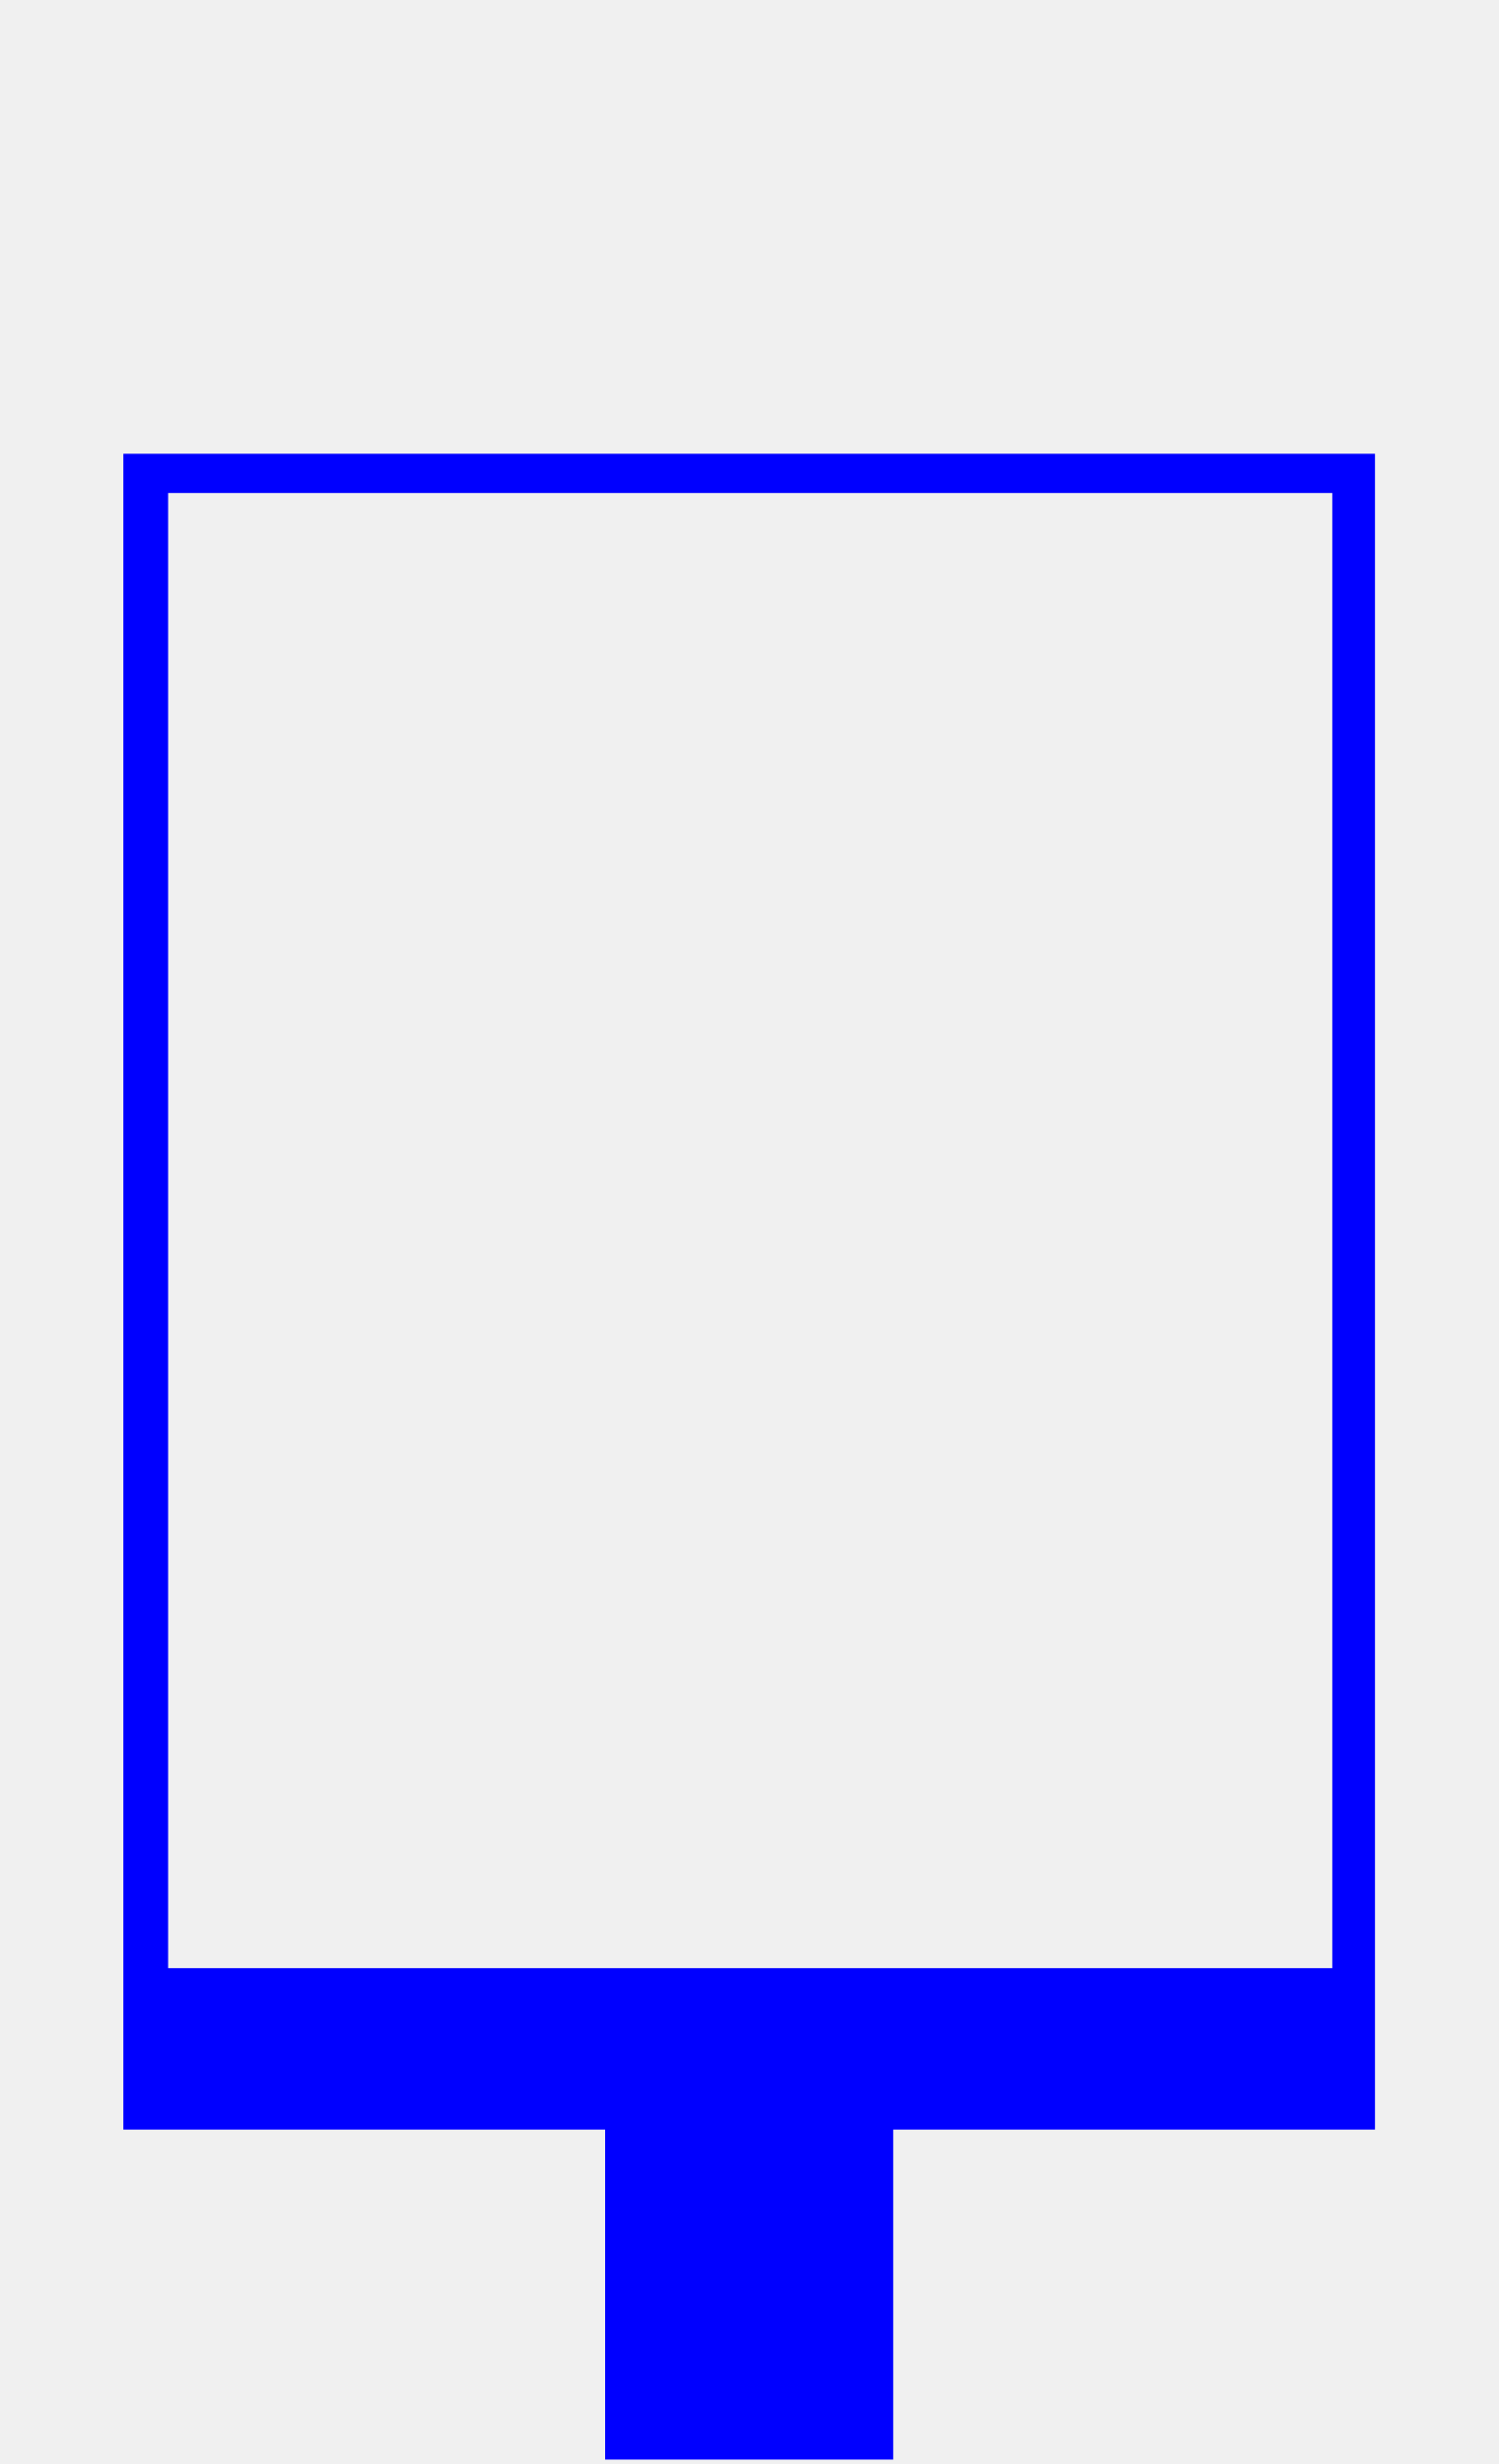
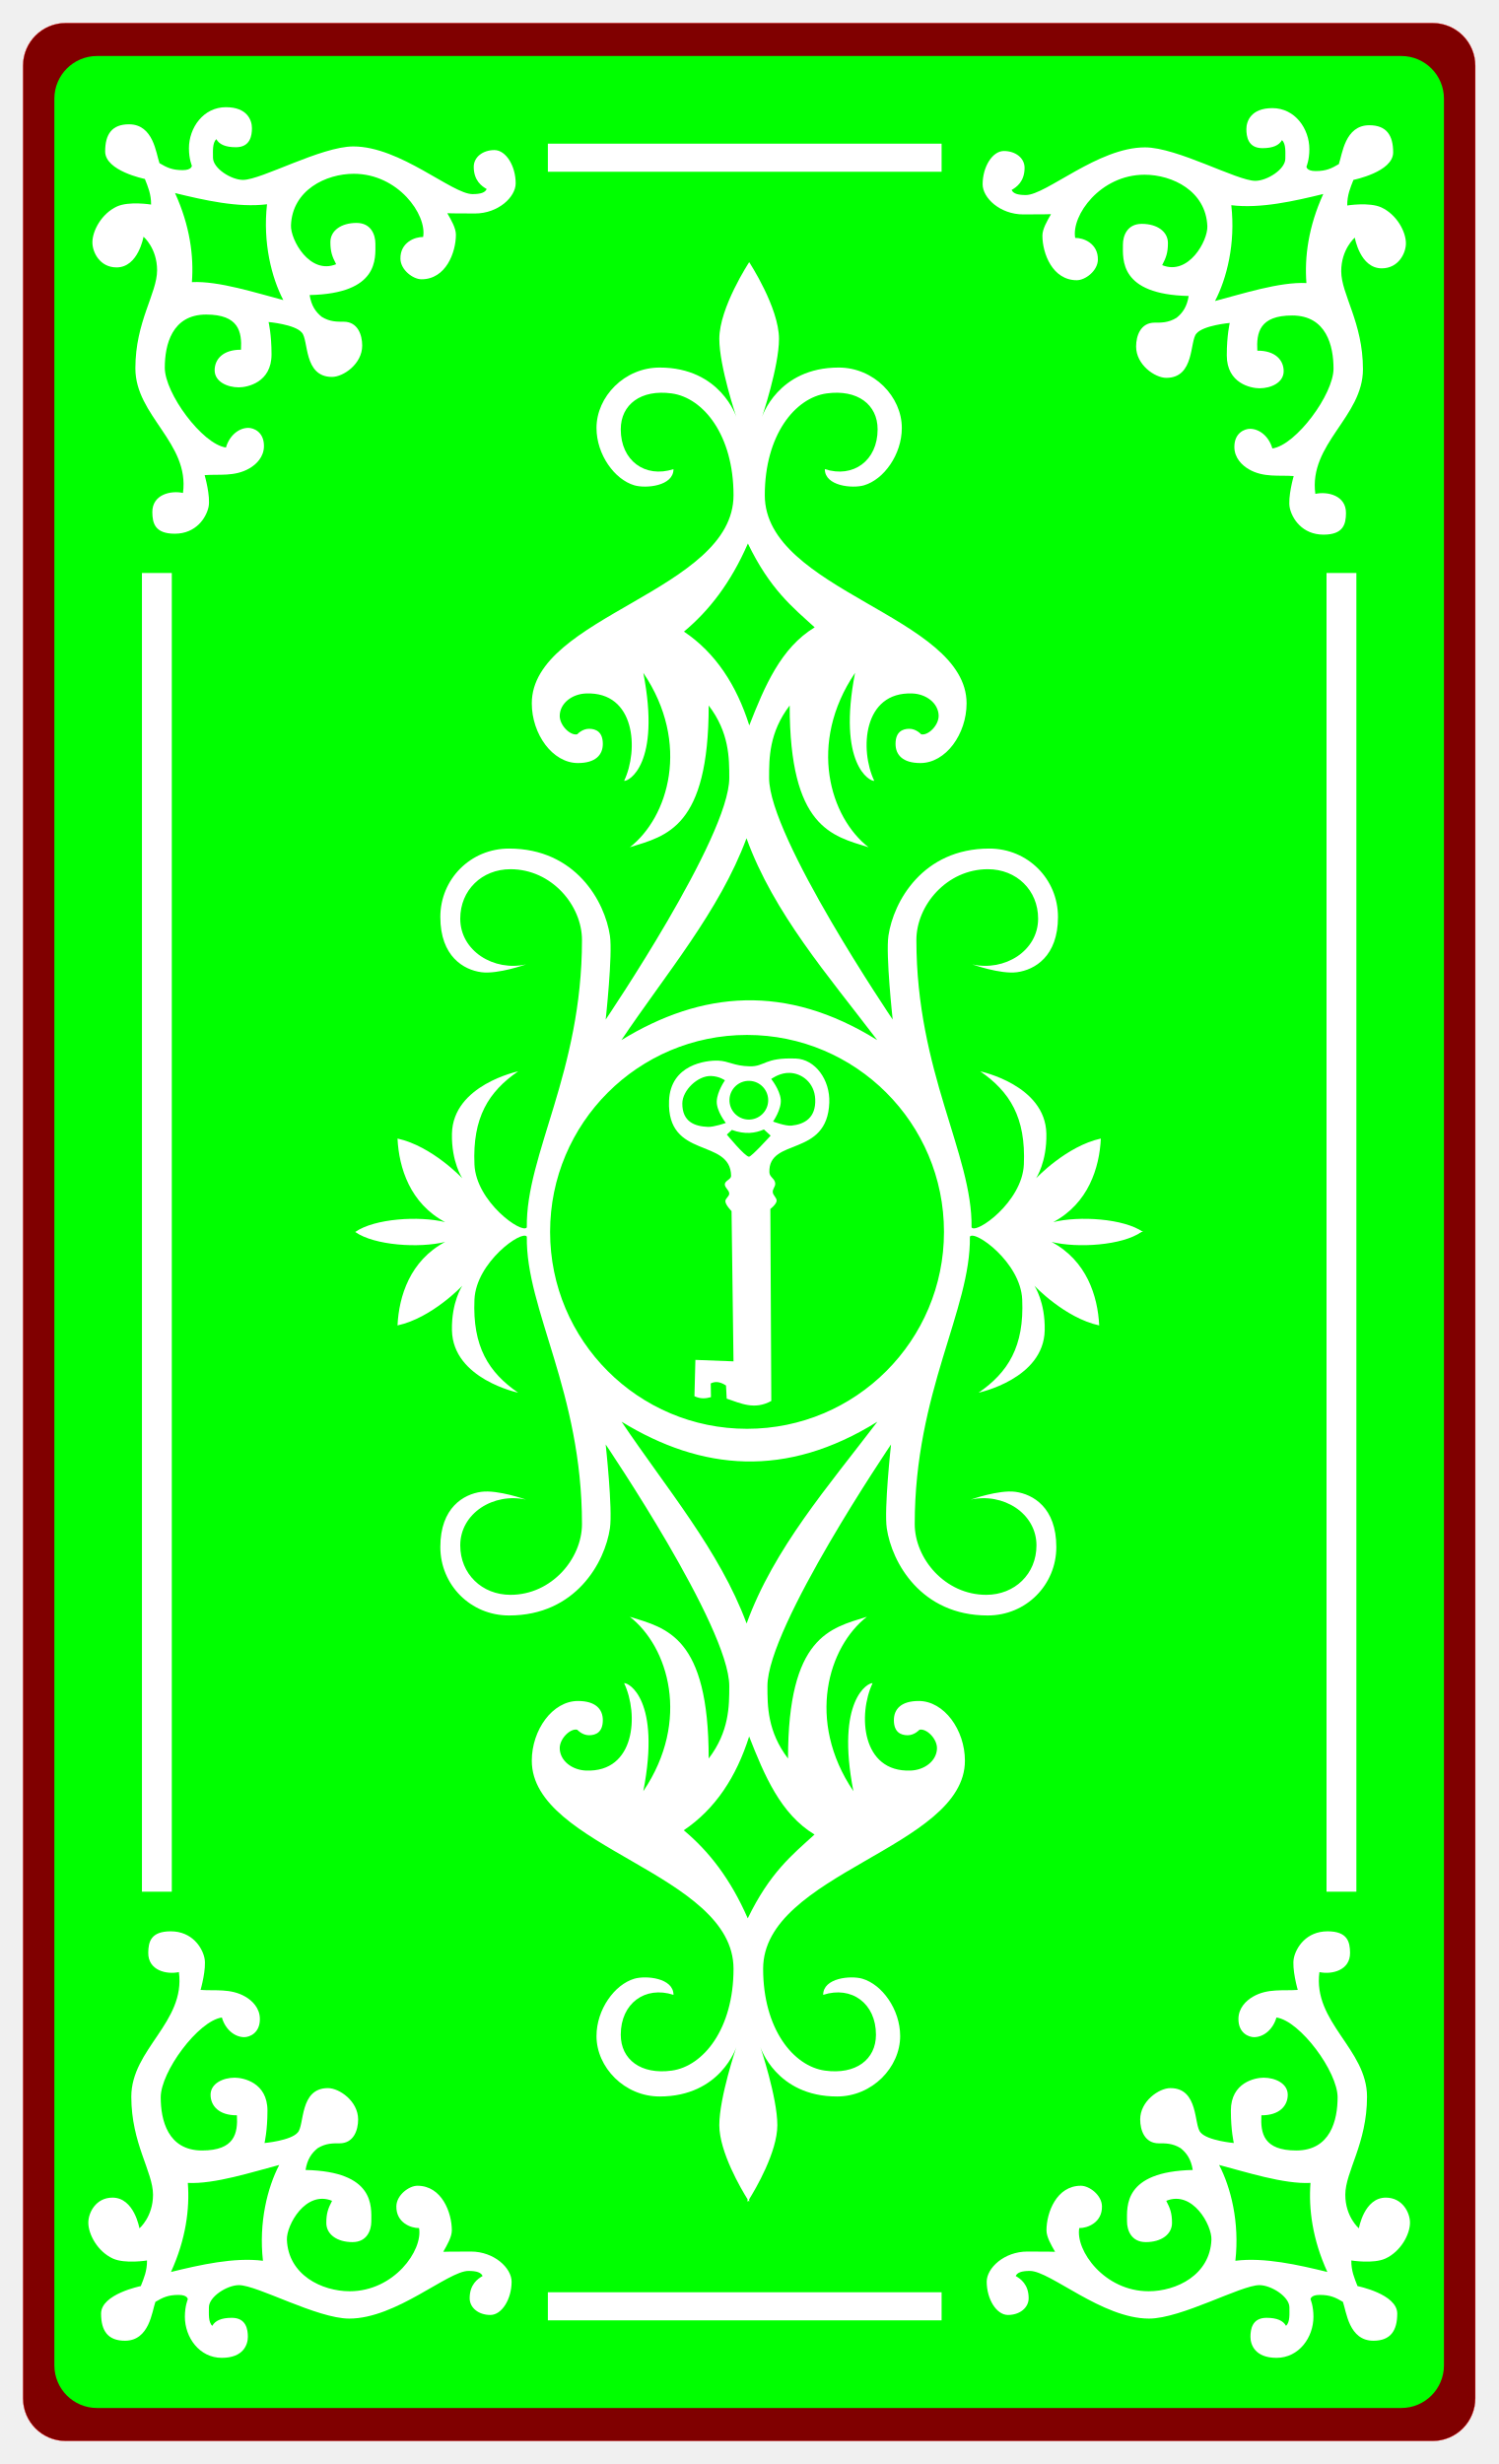
<svg xmlns="http://www.w3.org/2000/svg" xmlns:xlink="http://www.w3.org/1999/xlink" width="230.328" height="378.749" id="svg3233" version="1.1">
  <defs id="defs3235" />
-   <g id="layer1" transform="translate(1116.362,-194.1046)" style="display:none">
+   <g id="layer1" transform="translate(1116.362,-194.1046)" style="display:inline">
    <rect ry="6.558" y="197.648" x="-1112.819" height="371.663" width="223.241" id="rect4335" style="color:#000000;fill:#800000;fill-opacity:1;fill-rule:nonzero;stroke:#ff0000;stroke-width:0.035;stroke-linecap:butt;stroke-linejoin:miter;stroke-miterlimit:4;stroke-opacity:1;stroke-dasharray:none;stroke-dashoffset:0;marker:none;visibility:visible;display:inline;overflow:visible;enable-background:accumulate" />
    <rect style="color:#000000;fill:#00ff00;fill-opacity:1;fill-rule:nonzero;stroke:none;stroke-width:7;marker:none;visibility:visible;display:inline;overflow:visible;enable-background:accumulate" id="rect3551" width="213.611" height="361.533" x="-1108.004" y="202.713" ry="6.558" />
    <path style="fill:#ffffff;stroke:none" d="m -920.771,210.726 c -3.284,0 -3.993,2.011 -3.993,3.22 0,1.114 0.235,2.933 2.463,2.933 1.644,0 2.57,-0.452 3.005,-1.235 0.628,0.568 0.518,1.855 0.518,2.853 0,1.625 -2.79,3.403 -4.615,3.403 -2.824,0 -12.009,-5.141 -16.96,-5.141 -7.213,0 -15.19,7.324 -18.315,7.324 -1.302,0 -1.95,-0.251 -2.184,-0.781 0.738,-0.422 1.992,-1.281 1.992,-3.411 0,-1.485 -1.389,-2.574 -3.18,-2.574 -1.77,0 -3.268,2.441 -3.268,5.117 0,2.072 2.652,4.631 6.264,4.631 1.429,-0.03 2.952,0.009 4.248,-0.04 -0.618,1.071 -1.323,2.291 -1.323,3.3 0,2.721 1.542,6.854 5.284,6.854 1.299,0 3.201,-1.424 3.244,-3.132 0.064,-2.552 -2.261,-3.402 -3.491,-3.371 -0.612,-3.445 3.859,-9.715 10.664,-9.715 4.266,0 9.444,2.491 9.652,7.93 0.084,2.207 -2.874,7.627 -6.942,5.969 0.604,-1.156 0.885,-1.912 0.885,-3.403 0,-1.734 -1.629,-2.941 -4.025,-2.941 -2.25,0 -2.893,1.851 -2.893,3.172 0,2.273 -0.587,7.681 10.106,7.914 -0.256,1.653 -0.938,2.606 -1.857,3.347 -1.262,0.785 -2.386,0.749 -3.371,0.749 -2.166,0 -2.853,2.016 -2.853,3.674 0,2.807 2.885,4.814 4.646,4.814 4.403,0 3.574,-5.73 4.639,-6.822 1.055,-1.26 5.109,-1.618 5.109,-1.618 0,0 -0.454,1.892 -0.454,4.981 0,4.347 3.753,5.061 5.037,5.061 1.761,0 3.706,-0.869 3.706,-2.63 0,-1.673 -1.269,-3.172 -4.049,-3.148 -0.154,-2.759 0.327,-5.412 5.356,-5.412 5.29,0 6.357,4.712 6.357,8.174 0,3.92 -5.736,11.735 -9.401,12.268 -0.534,-1.859 -1.986,-3.021 -3.443,-3.021 -0.788,0 -2.399,0.597 -2.399,2.782 0,1.693 1.18,2.831 2.24,3.443 2.257,1.303 4.657,0.866 6.878,1.036 0,0 -0.945,3.294 -0.598,4.909 0.348,1.615 1.905,4.097 5.188,4.097 3.07,0 3.427,-1.638 3.451,-3.276 0.041,-2.772 -2.868,-3.396 -4.71,-2.989 -1.045,-7.707 7.318,-11.833 7.318,-19.16 0,-7.185 -3.341,-11.512 -3.341,-15.063 0,-3.405 2.088,-5.165 2.088,-5.165 0,0 0.804,4.718 4.144,4.718 2.568,0 3.714,-2.326 3.714,-3.842 0,-1.801 -1.411,-4.421 -3.762,-5.515 -1.849,-0.86 -5.26,-0.303 -5.26,-0.303 -0.012,-1.613 0.476,-2.722 0.956,-3.937 0,0 6.105,-1.215 6.105,-4.224 0,-2.657 -1.045,-4.176 -3.666,-4.176 -3.763,0 -4.15,4.473 -4.686,5.977 -1.115,0.655 -1.914,1.068 -3.571,1.068 -1.42,0 -1.403,-0.685 -1.403,-0.685 0,0 0.446,-1.013 0.446,-2.67 0,-3.159 -2.206,-6.32 -5.691,-6.32 z m 7.826,13.198 c -2.286,5.03 -2.897,9.669 -2.59,13.692 -4.119,-0.213 -9.932,1.686 -14.051,2.758 1.8,-3.451 3.17,-8.81 2.503,-14.728 4.428,0.564 9.711,-0.638 14.139,-1.722 z" id="path3097" />
    <use x="0" y="0" xlink:href="#path3097" id="use3139" transform="matrix(-1,0,0,1,-2002.398,-0.1432163)" width="1944" height="2592" style="fill:#ffffff" />
    <use x="0" y="0" xlink:href="#path3097" id="use3141" transform="matrix(1,0,0,-1,0.6266389,767.2607)" width="1944" height="2592" style="fill:#ffffff" />
    <use x="0" y="0" xlink:href="#path3097" id="use3143" transform="matrix(-1,0,0,-1,-2003.024,767.2607)" width="1944" height="2592" style="fill:#ffffff" />
    <rect style="color:#000000;fill:#ffffff;fill-opacity:1;fill-rule:nonzero;stroke:none;stroke-width:7;marker:none;visibility:visible;display:inline;overflow:visible;enable-background:accumulate" id="rect3067" width="60.524" height="4.316" x="-1032.142" y="216.189" />
    <rect y="546.454" x="-1032.142" height="4.316" width="60.524" id="rect3162" style="color:#000000;fill:#ffffff;fill-opacity:1;fill-rule:nonzero;stroke:none;stroke-width:7;marker:none;visibility:visible;display:inline;overflow:visible;enable-background:accumulate" />
    <rect style="color:#000000;fill:#ffffff;fill-opacity:1;fill-rule:nonzero;stroke:none;stroke-width:7;marker:none;visibility:visible;display:inline;overflow:visible;enable-background:accumulate" id="rect3116" width="4.587" height="202.702" x="-1094.541" y="282.181" />
    <rect y="282.181" x="-912.444" height="202.702" width="4.587" id="rect3164" style="color:#000000;fill:#ffffff;fill-opacity:1;fill-rule:nonzero;stroke:none;stroke-width:7;marker:none;visibility:visible;display:inline;overflow:visible;enable-background:accumulate" />
    <path style="color:#000000;fill:#ffffff;fill-opacity:1;fill-rule:nonzero;stroke:none;stroke-width:7;marker:none;visibility:visible;display:inline;overflow:visible;enable-background:accumulate" d="m -1001.195,234.398 c 0,0 -4.591,6.99 -4.591,11.796 0,4.259 2.622,12.019 2.622,12.019 0,0 -2.406,-7.611 -11.796,-7.611 -5.399,0 -9.707,4.469 -9.707,9.285 0,4.108 2.794,7.924 5.81,8.815 1.774,0.524 6.025,0.138 6.025,-2.487 -4.369,1.42 -8.105,-1.307 -8.105,-6.113 0,-3.823 3.101,-6.178 7.842,-5.523 4.859,0.672 9.492,6.423 9.492,15.645 0,14.747 -31.011,18.555 -31.011,31.999 0,4.705 3.183,9.173 7.093,9.173 2.712,0 3.826,-1.256 3.826,-2.949 0,-1.836 -1.043,-2.309 -2.096,-2.319 -1.076,-0.011 -1.833,0.845 -1.833,0.845 -1.051,0.255 -2.746,-1.37 -2.694,-2.901 0.065,-1.892 1.903,-3.289 4.041,-3.371 7.593,-0.293 8.123,8.669 5.858,13.429 0.672,0.127 5.676,-2.565 2.949,-16.601 7.334,10.879 3.825,22.224 -2.072,26.811 5.625,-1.747 12.122,-3.005 12.122,-21.79 3.167,4.15 3.164,8.076 3.164,11.142 0,9.101 -19,37.132 -19,37.132 0,0 1.09,-9.939 0.653,-12.887 -0.774,-5.221 -5.24,-13.397 -15.509,-13.397 -5.918,0 -10.56,4.692 -10.56,10.52 0,6.07 3.601,8.125 6.304,8.488 2.55,0.342 6.878,-1.203 6.878,-1.203 -4.951,1.117 -10.122,-2.068 -10.122,-7.029 0,-4.39 3.333,-7.603 7.723,-7.603 6.347,0 10.991,5.587 10.991,10.879 0,20.334 -8.648,32.97 -8.48,44.177 -0.7,1.097 -7.795,-3.92 -8.05,-9.66 -0.32,-7.217 2.184,-11.212 6.711,-14.322 0,0 -10.006,2.083 -10.17,9.564 -0.096,4.368 1.586,6.87 1.586,6.87 0,0 -4.657,-4.958 -9.954,-6.105 0.216,4.498 1.921,9.951 7.316,12.84 -3.986,-0.983 -10.871,-0.553 -13.82,1.522 2.949,2.075 9.834,2.513 13.82,1.53 -5.395,2.888 -7.1,8.334 -7.316,12.832 5.297,-1.147 9.954,-6.097 9.954,-6.097 0,0 -1.682,2.495 -1.586,6.862 0.164,7.481 10.17,9.572 10.17,9.572 -4.526,-3.11 -7.031,-7.105 -6.711,-14.322 0.255,-5.739 7.349,-10.756 8.05,-9.66 -0.168,11.207 8.48,23.843 8.48,44.177 0,5.292 -4.644,10.879 -10.991,10.879 -4.39,1.3e-4 -7.723,-3.213 -7.723,-7.603 0,-4.962 5.171,-8.147 10.122,-7.03 0,0 -4.328,-1.546 -6.878,-1.203 -2.703,0.363 -6.304,2.41 -6.304,8.48 0,5.828 4.642,10.528 10.56,10.528 10.27,0 14.736,-8.176 15.509,-13.397 0.437,-2.949 -0.653,-12.887 -0.653,-12.887 0,1.3e-4 19,28.031 19,37.132 0,3.066 0,6.992 -3.164,11.142 0,-18.785 -6.498,-20.042 -12.122,-21.79 5.897,4.587 9.406,15.932 2.072,26.811 2.727,-14.036 -2.276,-16.728 -2.949,-16.601 2.265,4.76 1.735,13.722 -5.858,13.429 -2.137,-0.082 -3.976,-1.48 -4.041,-3.371 -0.053,-1.532 1.643,-3.156 2.694,-2.901 0,0 0.757,0.855 1.833,0.845 1.053,-0.01 2.096,-0.483 2.096,-2.319 0,-1.693 -1.113,-2.949 -3.826,-2.949 -3.911,0 -7.093,4.469 -7.093,9.173 0,13.444 31.011,17.252 31.011,31.999 0,9.222 -4.633,14.973 -9.492,15.645 -4.741,0.655 -7.842,-1.701 -7.842,-5.523 0,-4.805 3.737,-7.541 8.105,-6.121 0,-2.624 -4.251,-3.002 -6.025,-2.479 -3.016,0.891 -5.81,4.706 -5.81,8.815 0,4.816 4.309,9.285 9.707,9.285 9.389,0 11.796,-7.611 11.796,-7.611 0,1.2e-4 -2.622,7.759 -2.622,12.019 0,4.139 3.391,9.87 4.336,11.389 l 0,0.406 c 0,0 0.073,-0.114 0.128,-0.199 0.054,0.085 0.128,0.199 0.128,0.199 l 0,-0.406 c 0.944,-1.519 4.328,-7.251 4.328,-11.389 0,-4.259 -2.614,-12.019 -2.614,-12.019 0,0 2.406,7.611 11.795,7.611 5.399,0 9.699,-4.469 9.699,-9.285 0,-4.109 -2.786,-7.924 -5.802,-8.815 -1.774,-0.524 -6.033,-0.146 -6.033,2.479 4.369,-1.42 8.113,1.315 8.113,6.121 0,3.823 -3.101,6.178 -7.842,5.523 -4.859,-0.671 -9.5,-6.423 -9.5,-15.645 0,-14.747 31.019,-18.555 31.019,-31.999 0,-4.705 -3.19,-9.173 -7.101,-9.173 -2.712,0 -3.818,1.256 -3.818,2.949 0,1.836 1.043,2.309 2.096,2.319 1.077,0.011 1.833,-0.845 1.833,-0.845 1.051,-0.255 2.746,1.369 2.694,2.901 -0.065,1.891 -1.903,3.289 -4.041,3.371 -7.593,0.293 -8.123,-8.669 -5.858,-13.429 -0.672,-0.126 -5.676,2.565 -2.949,16.601 -7.334,-10.879 -3.825,-22.224 2.072,-26.811 -5.624,1.747 -12.122,3.005 -12.122,21.79 -3.167,-4.15 -3.164,-8.076 -3.164,-11.142 0,-9.101 19,-37.132 19,-37.132 0,0 -1.09,9.939 -0.654,12.887 0.774,5.221 5.24,13.397 15.51,13.397 5.918,0 10.552,-4.7 10.552,-10.528 0,-6.07 -3.593,-8.117 -6.296,-8.48 -2.55,-0.342 -6.878,1.203 -6.878,1.203 4.951,-1.117 10.122,2.068 10.122,7.03 0,4.39 -3.333,7.603 -7.723,7.603 -6.347,0 -10.991,-5.587 -10.991,-10.879 0,-20.334 8.648,-32.97 8.48,-44.177 0.7,-1.096 7.787,3.92 8.042,9.66 0.321,7.217 -2.176,11.212 -6.703,14.322 0,0 9.998,-2.091 10.162,-9.572 0.096,-4.368 -1.578,-6.862 -1.578,-6.862 0,0 4.658,4.95 9.954,6.097 -0.216,-4.498 -1.921,-9.943 -7.316,-12.832 3.984,0.982 10.852,0.542 13.804,-1.53 l 0.008,0 0.255,0 c -2.949,-2.075 -9.826,-2.505 -13.812,-1.522 5.395,-2.888 7.1,-8.342 7.316,-12.84 -5.297,1.147 -9.954,6.105 -9.954,6.105 0,0 1.674,-2.503 1.578,-6.87 -0.164,-7.481 -10.162,-9.564 -10.162,-9.564 4.526,3.11 7.023,7.105 6.703,14.322 -0.255,5.739 -7.341,10.756 -8.042,9.66 0.168,-11.207 -8.48,-23.843 -8.48,-44.177 0,-5.292 4.643,-10.879 10.991,-10.879 4.39,0 7.723,3.213 7.723,7.603 0,4.962 -5.171,8.147 -10.122,7.029 7e-5,0 4.328,1.546 6.878,1.203 2.703,-0.363 6.296,-2.418 6.296,-8.488 0,-5.828 -4.634,-10.52 -10.552,-10.52 -10.27,0 -14.736,8.176 -15.51,13.397 -0.437,2.949 0.654,12.887 0.654,12.887 0,0 -19,-28.031 -19,-37.132 0,-3.066 -0.003,-6.992 3.164,-11.142 0,18.785 6.498,20.042 12.122,21.79 -5.898,-4.587 -9.406,-15.932 -2.072,-26.811 -2.727,14.036 2.276,16.728 2.949,16.601 -2.265,-4.76 -1.735,-13.722 5.858,-13.429 2.137,0.082 3.976,1.48 4.041,3.371 0.053,1.531 -1.643,3.156 -2.694,2.901 0,0 -0.757,-0.855 -1.833,-0.845 -1.053,0.01 -2.096,0.483 -2.096,2.319 0,1.693 1.105,2.949 3.818,2.949 3.911,0 7.101,-4.469 7.101,-9.173 -7e-5,-13.444 -31.019,-17.252 -31.019,-31.999 0,-9.222 4.641,-14.973 9.5,-15.645 4.741,-0.655 7.842,1.701 7.842,5.523 -3e-5,4.805 -3.745,7.533 -8.113,6.113 0,2.624 4.259,3.01 6.033,2.487 3.016,-0.891 5.802,-4.706 5.802,-8.815 0,-4.816 -4.301,-9.285 -9.699,-9.285 -9.389,0 -11.796,7.611 -11.796,7.611 0,0 2.614,-7.759 2.614,-12.019 0,-4.805 -4.583,-11.796 -4.583,-11.796 z m -0.199,43.253 c 3.422,7.054 6.843,9.77 10.265,12.887 -5.213,3.16 -7.69,9.058 -10.05,15.071 -1.964,-6.19 -5.167,-11.138 -10.042,-14.418 3.813,-3.172 7.177,-7.46 9.827,-13.541 z m -0.215,45.309 c 4.216,11.58 12.563,21.095 20.092,31.019 -14.044,-8.753 -27.017,-7.537 -39.316,0 6.822,-10.173 15.052,-19.786 19.224,-31.019 z m 0.08,30.23 c 16.719,0 30.278,13.551 30.278,30.27 0,16.719 -13.559,30.27 -30.278,30.27 -16.719,0 -30.27,-13.551 -30.27,-30.27 0,-16.719 13.551,-30.27 30.27,-30.27 z m -19.279,59.448 c 12.298,7.537 25.272,8.753 39.316,0 -7.529,9.924 -15.884,19.439 -20.1,31.019 -4.171,-11.233 -12.394,-20.846 -19.216,-31.019 z m 19.606,48.385 c 2.36,6.013 4.837,11.912 10.05,15.071 -3.422,3.117 -6.843,5.833 -10.265,12.887 -2.65,-6.081 -6.022,-10.369 -9.835,-13.541 4.875,-3.279 8.086,-8.227 10.05,-14.418 z" id="path3166" />
    <path style="fill:#ffffff;stroke:none" d="m -994.023,356.819 c -4.869,-0.188 -4.702,1.246 -7.101,1.192 -2.434,-0.054 -3.205,-0.81 -4.822,-0.872 -1.869,-0.072 -7.354,0.592 -7.569,6.167 -0.351,9.091 9.448,5.643 9.542,11.547 0.01,0.525 -0.903,0.724 -0.964,1.246 -0.064,0.542 0.688,0.945 0.675,1.491 -0.01,0.437 -0.615,0.732 -0.594,1.169 0.027,0.592 0.949,1.503 0.949,1.503 l 0.3,23.101 -5.856,-0.226 -0.146,5.583 c 0.98,0.466 1.772,0.349 2.537,0.144 l -0.033,-2.109 c 0.728,-0.354 1.438,-0.265 2.347,0.319 l 0.105,2.02 c 2.164,0.72 4.259,1.786 6.858,0.356 l -0.145,-29.509 c 0,0 0.928,-0.722 0.964,-1.246 0.033,-0.475 -0.538,-0.831 -0.591,-1.306 -0.061,-0.554 0.406,-0.827 0.374,-1.383 -0.042,-0.739 -0.871,-0.942 -0.896,-1.707 -0.181,-5.403 8.883,-2.23 9.209,-10.686 0.138,-3.571 -2.193,-6.682 -5.145,-6.796 z m -0.968,2.202 c 1.924,0.049 3.842,1.536 3.947,4.047 0.118,2.83 -1.603,3.85 -3.645,4.06 -0.932,0.096 -2.835,-0.626 -2.835,-0.626 0,0 1.334,-1.902 1.179,-3.408 -0.157,-1.52 -1.463,-3.136 -1.463,-3.136 0,0 1.044,-0.786 2.329,-0.918 0.162,-0.017 0.326,-0.022 0.489,-0.018 z m -12.043,0.479 c 1.291,0.05 2.112,0.665 2.112,0.665 0,0 -1.199,1.696 -1.258,3.224 -0.058,1.513 1.394,3.326 1.394,3.326 0,0 -1.808,0.643 -2.744,0.607 -2.052,-0.079 -3.963,-0.786 -3.942,-3.619 0.014,-1.984 2.356,-4.283 4.438,-4.202 z m 5.899,0.747 c 1.644,0.063 2.925,1.447 2.861,3.091 -0.063,1.644 -1.447,2.924 -3.091,2.86 -1.643,-0.063 -2.924,-1.446 -2.86,-3.09 0.063,-1.644 1.446,-2.925 3.09,-2.861 z m 2.206,7.471 1.033,0.947 c 0,0 -2.948,3.256 -3.332,3.241 -0.636,-0.025 -3.399,-3.403 -3.399,-3.403 l 0.772,-0.716 c 2.005,0.725 3.559,0.522 4.926,-0.069 z" id="path3477" />
  </g>
-   <g id="layer2" transform="translate(-14.91783,-1099.403)" style="display:inline">
+   <g id="layer2" transform="translate(-14.91783,-1099.403)" style="display:none">
    <g id="g3194" transform="translate(1735.648,1002.481)" style="fill:#0000ff">
      <path id="rect3895" d="m -1701.769,166.672 0,257.594 192.406,0 0,-257.594 z m 6.884,6.031 178.959,0 0,226.75 -178.959,0 z" style="color:#000000;fill:#0000ff;fill-opacity:1;fill-rule:nonzero;stroke:none;stroke-width:4;marker:none;visibility:visible;display:inline;overflow:visible;enable-background:accumulate" />
      <rect y="408.556" x="-1627.709" height="66.429" width="44.286" id="rect3900" style="color:#000000;fill:#0000ff;fill-opacity:1;fill-rule:nonzero;stroke:none;stroke-width:4;marker:none;visibility:visible;display:inline;overflow:visible;enable-background:accumulate" />
    </g>
  </g>
</svg>
